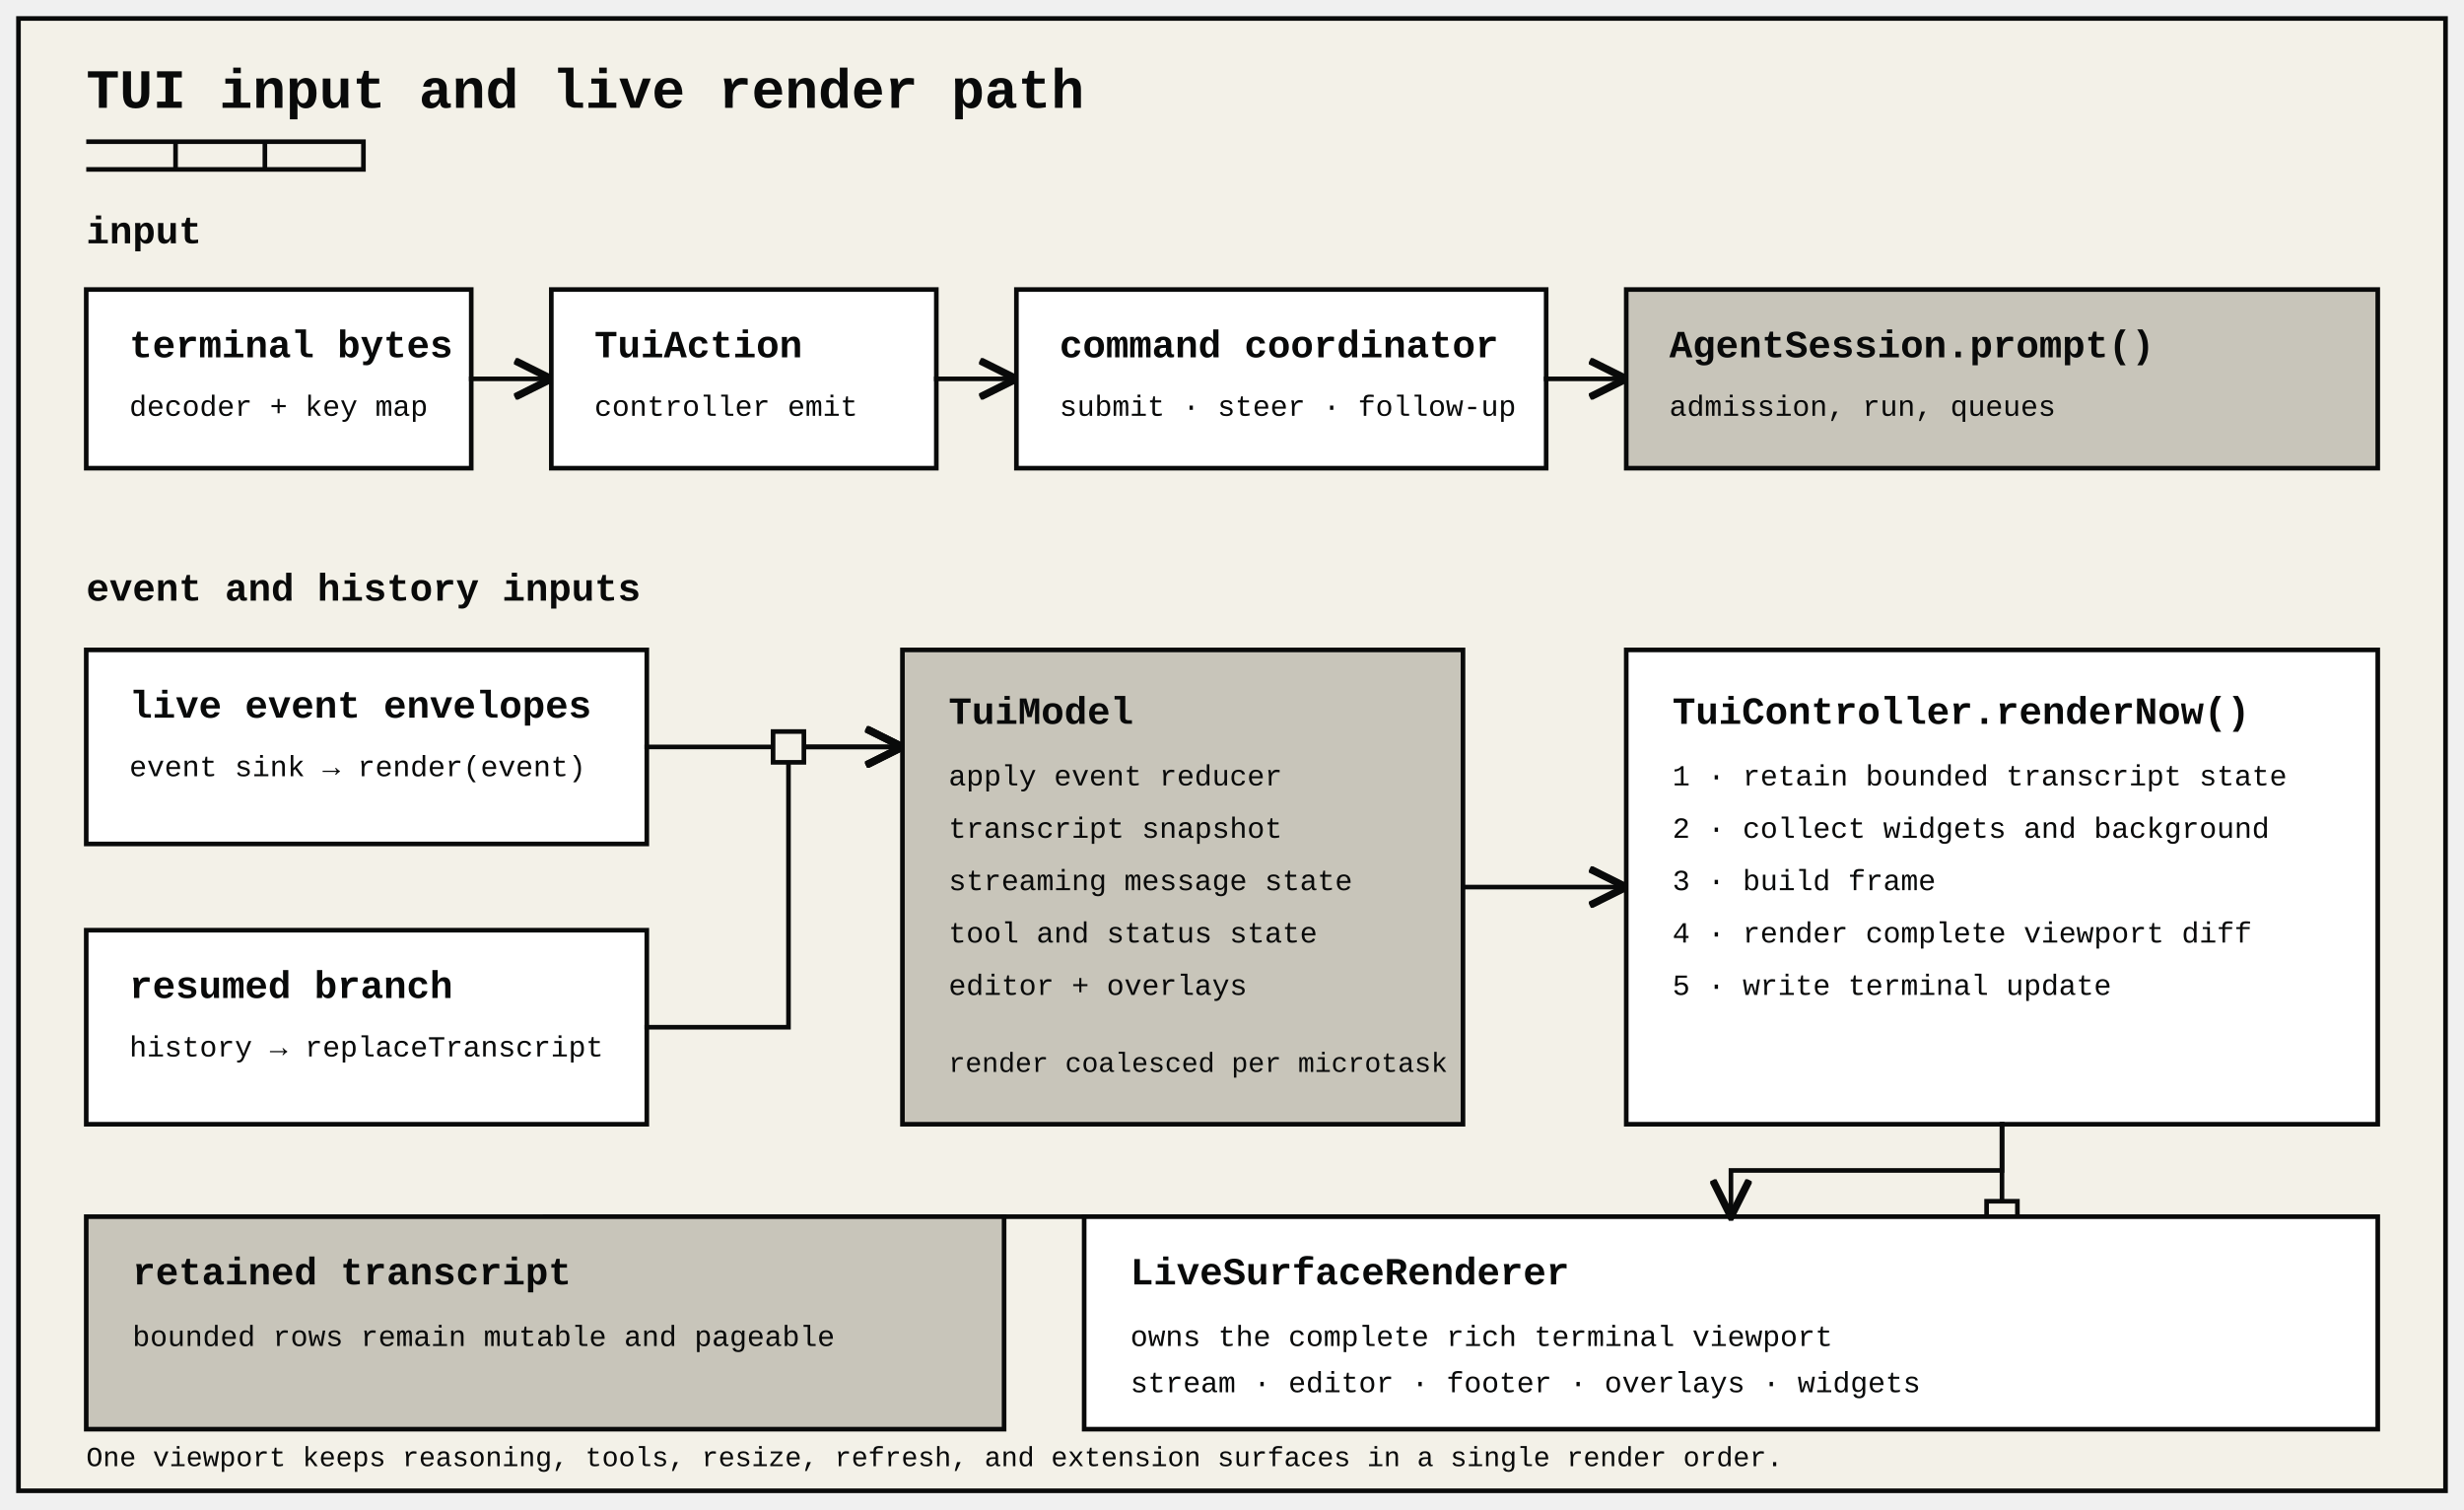
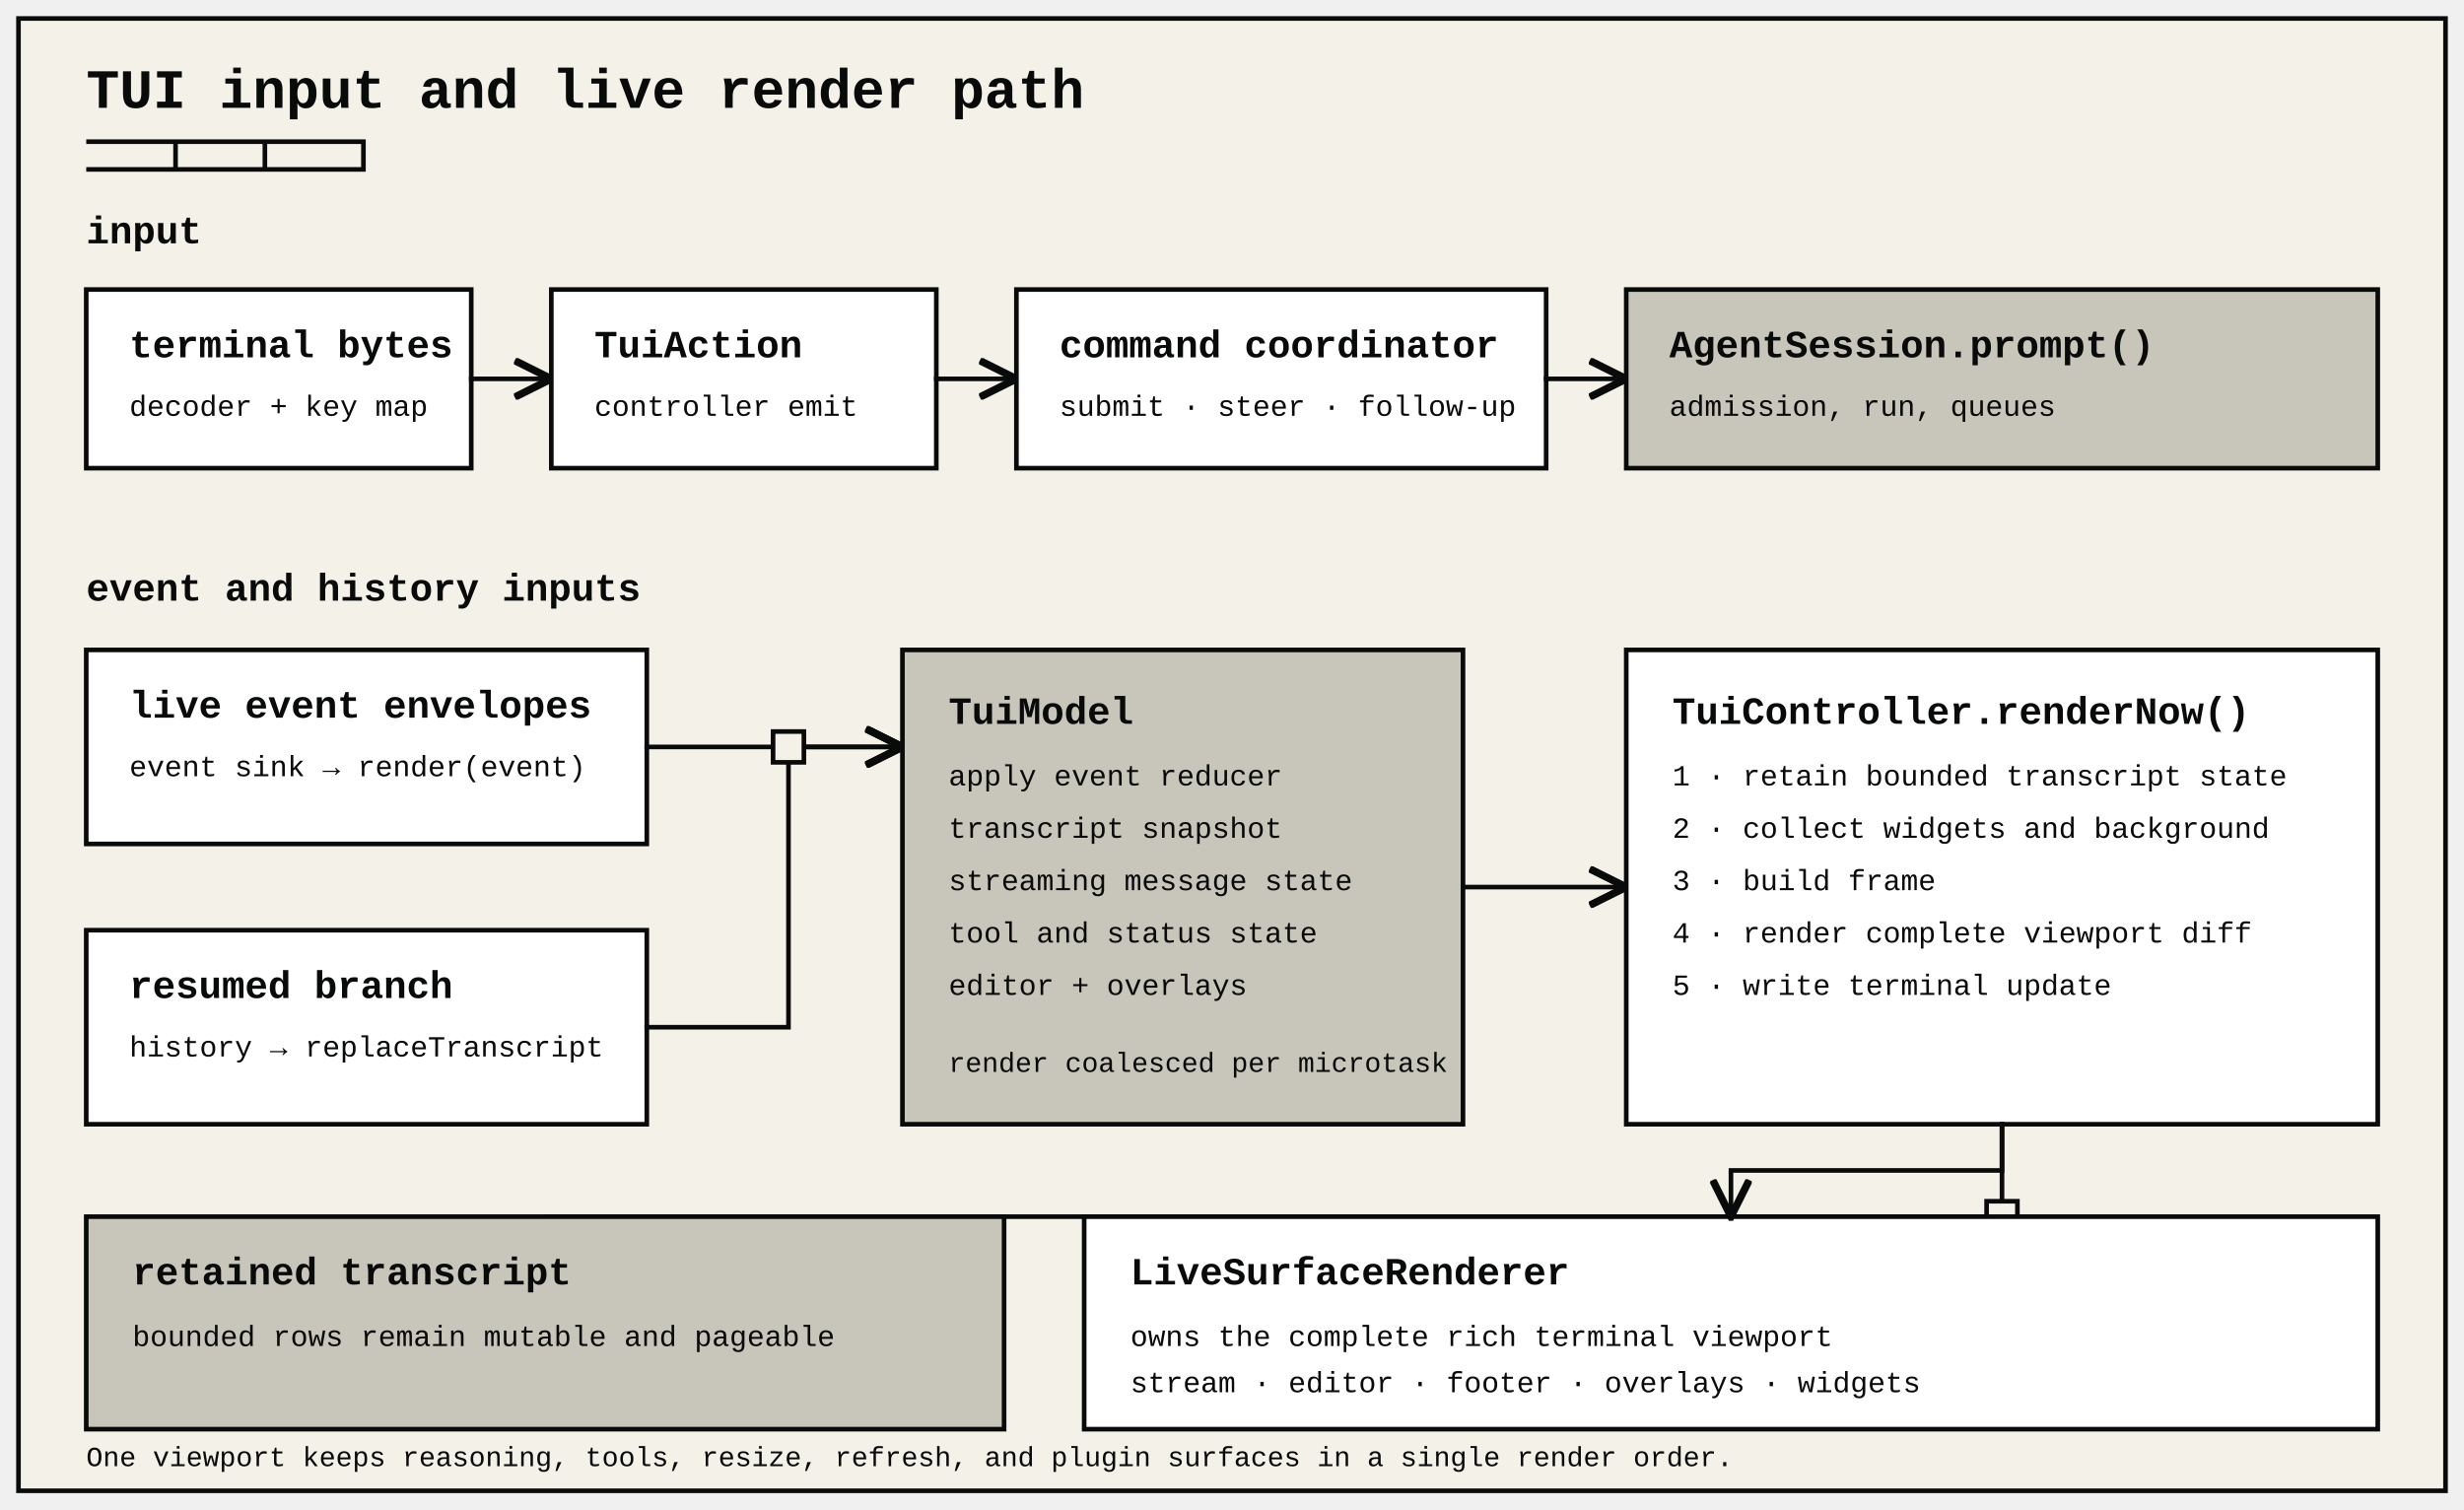
<svg xmlns="http://www.w3.org/2000/svg" viewBox="0 0 1600 980" role="img" aria-labelledby="title desc">
  <defs>
    <marker id="arrow" viewBox="0 0 10 10" refX="9" refY="5" markerWidth="9" markerHeight="9" orient="auto">
      <path d="M1 1 9 5 1 9" fill="none" stroke="#090a0a" stroke-width="1.8" stroke-linecap="square" stroke-linejoin="miter" />
    </marker>
    <style>
      .frame { fill: #f3f1e8; stroke: #090a0a; stroke-width: 3; }
      .card { fill: #ffffff; stroke: #090a0a; stroke-width: 3; }
      .strong { fill: #c8c5ba; stroke: #090a0a; stroke-width: 3; }
      .edge { fill: none; stroke: #090a0a; stroke-width: 3; stroke-linecap: square; stroke-linejoin: miter; marker-end: url(#arrow); }
      .line { fill: none; stroke: #090a0a; stroke-width: 3; stroke-linecap: square; stroke-linejoin: miter; }
      .port { fill: #f3f1e8; stroke: #090a0a; stroke-width: 3; }
      .heading { fill: #090a0a; font: 600 36px ui-monospace, SFMono-Regular, Menlo, Consolas, "Liberation Mono", monospace; }
      .label { fill: #090a0a; font: 600 25px ui-monospace, SFMono-Regular, Menlo, Consolas, "Liberation Mono", monospace; }
      .detail { fill: #090a0a; font: 400 19px ui-monospace, SFMono-Regular, Menlo, Consolas, "Liberation Mono", monospace; }
      .small { fill: #090a0a; font: 500 18px ui-monospace, SFMono-Regular, Menlo, Consolas, "Liberation Mono", monospace; }
    </style>
  </defs>
  <rect class="frame" x="12" y="12" width="1576" height="956" />
  <text class="heading" x="56" y="70">TUI input and live render path</text>
  <path d="M56 92h180v18H56m58-18v18m58-18v18" fill="none" stroke="#090a0a" stroke-width="3" />
  <text class="label" x="56" y="158">input</text>
  <rect class="card" x="56" y="188" width="250" height="116" />
  <text class="label" x="84" y="232">terminal bytes</text>
  <text class="detail" x="84" y="270">decoder + key map</text>
  <path class="edge" d="M306 246h52" />
  <rect class="card" x="358" y="188" width="250" height="116" />
  <text class="label" x="386" y="232">TuiAction</text>
  <text class="detail" x="386" y="270">controller emit</text>
  <path class="edge" d="M608 246h52" />
  <rect class="card" x="660" y="188" width="344" height="116" />
  <text class="label" x="688" y="232">command coordinator</text>
  <text class="detail" x="688" y="270">submit · steer · follow-up</text>
  <path class="edge" d="M1004 246h52" />
  <rect class="strong" x="1056" y="188" width="488" height="116" />
  <text class="label" x="1084" y="232">AgentSession.prompt()</text>
  <text class="detail" x="1084" y="270">admission, run, queues</text>
  <text class="label" x="56" y="390">event and history inputs</text>
  <rect class="card" x="56" y="422" width="364" height="126" />
  <text class="label" x="84" y="466">live event envelopes</text>
  <text class="detail" x="84" y="504">event sink → render(event)</text>
  <rect class="card" x="56" y="604" width="364" height="126" />
  <text class="label" x="84" y="648">resumed branch</text>
  <text class="detail" x="84" y="686">history → replaceTranscript</text>
  <path class="edge" d="M420 485h166" />
  <path class="edge" d="M420 667h92v-182h74" />
  <rect class="port" x="502" y="475" width="20" height="20" />
  <rect class="strong" x="586" y="422" width="364" height="308" />
  <text class="label" x="616" y="470">TuiModel</text>
  <text class="detail" x="616" y="510">apply event reducer</text>
  <text class="detail" x="616" y="544">transcript snapshot</text>
  <text class="detail" x="616" y="578">streaming message state</text>
  <text class="detail" x="616" y="612">tool and status state</text>
  <text class="detail" x="616" y="646">editor + overlays</text>
  <text class="small" x="616" y="696">render coalesced per microtask</text>
  <path class="edge" d="M950 576h106" />
  <rect class="card" x="1056" y="422" width="488" height="308" />
  <text class="label" x="1086" y="470">TuiController.renderNow()</text>
  <text class="detail" x="1086" y="510">1 · retain bounded transcript state</text>
  <text class="detail" x="1086" y="544">2 · collect widgets and background</text>
  <text class="detail" x="1086" y="578">3 · build frame</text>
  <text class="detail" x="1086" y="612">4 · render complete viewport diff</text>
  <text class="detail" x="1086" y="646">5 · write terminal update</text>
  <path class="line" d="M1300 730v60H354" />
  <rect class="port" x="1290" y="780" width="20" height="20" />
  <rect class="strong" x="56" y="790" width="596" height="138" />
  <text class="label" x="86" y="834">retained transcript</text>
  <text class="detail" x="86" y="874">bounded rows remain mutable and pageable</text>
  <rect class="card" x="704" y="790" width="840" height="138" />
  <text class="label" x="734" y="834">LiveSurfaceRenderer</text>
  <text class="detail" x="734" y="874">owns the complete rich terminal viewport</text>
  <text class="detail" x="734" y="904">stream · editor · footer · overlays · widgets</text>
  <path class="edge" d="M1300 730v30h-176v30" />
-   <text class="small" x="56" y="952">One viewport keeps reasoning, tools, resize, refresh, and extension surfaces in a single render order.</text>
+   <text class="small" x="56" y="952">One viewport keeps reasoning, tools, resize, refresh, and plugin surfaces in a single render order.</text>
</svg>
